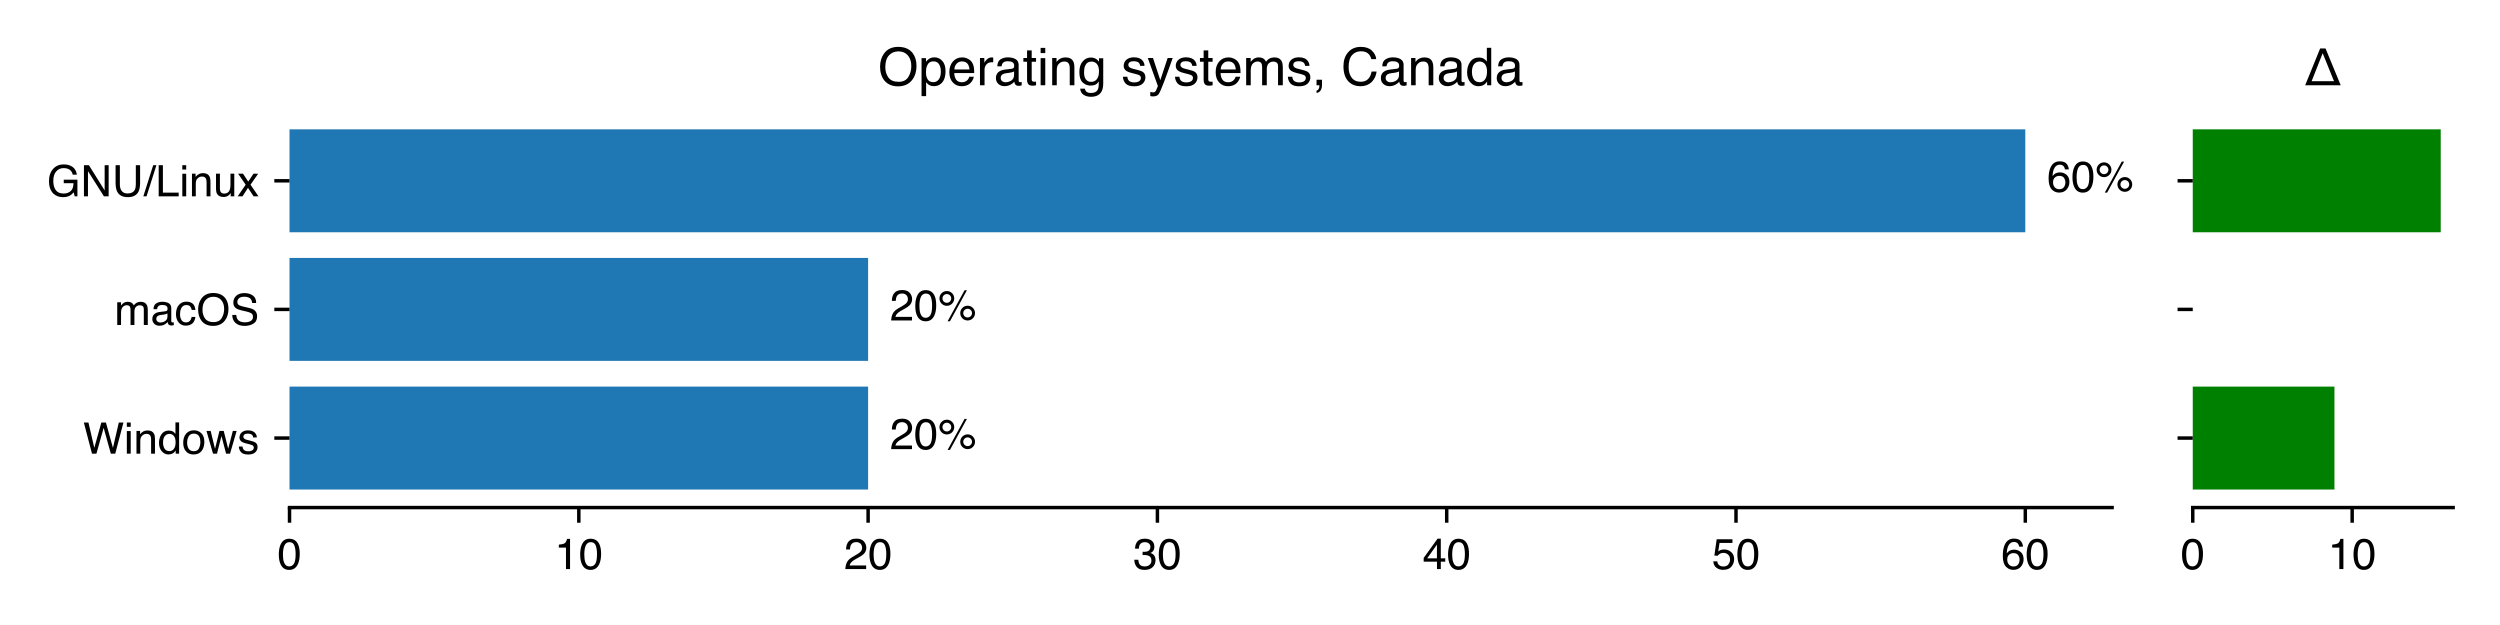
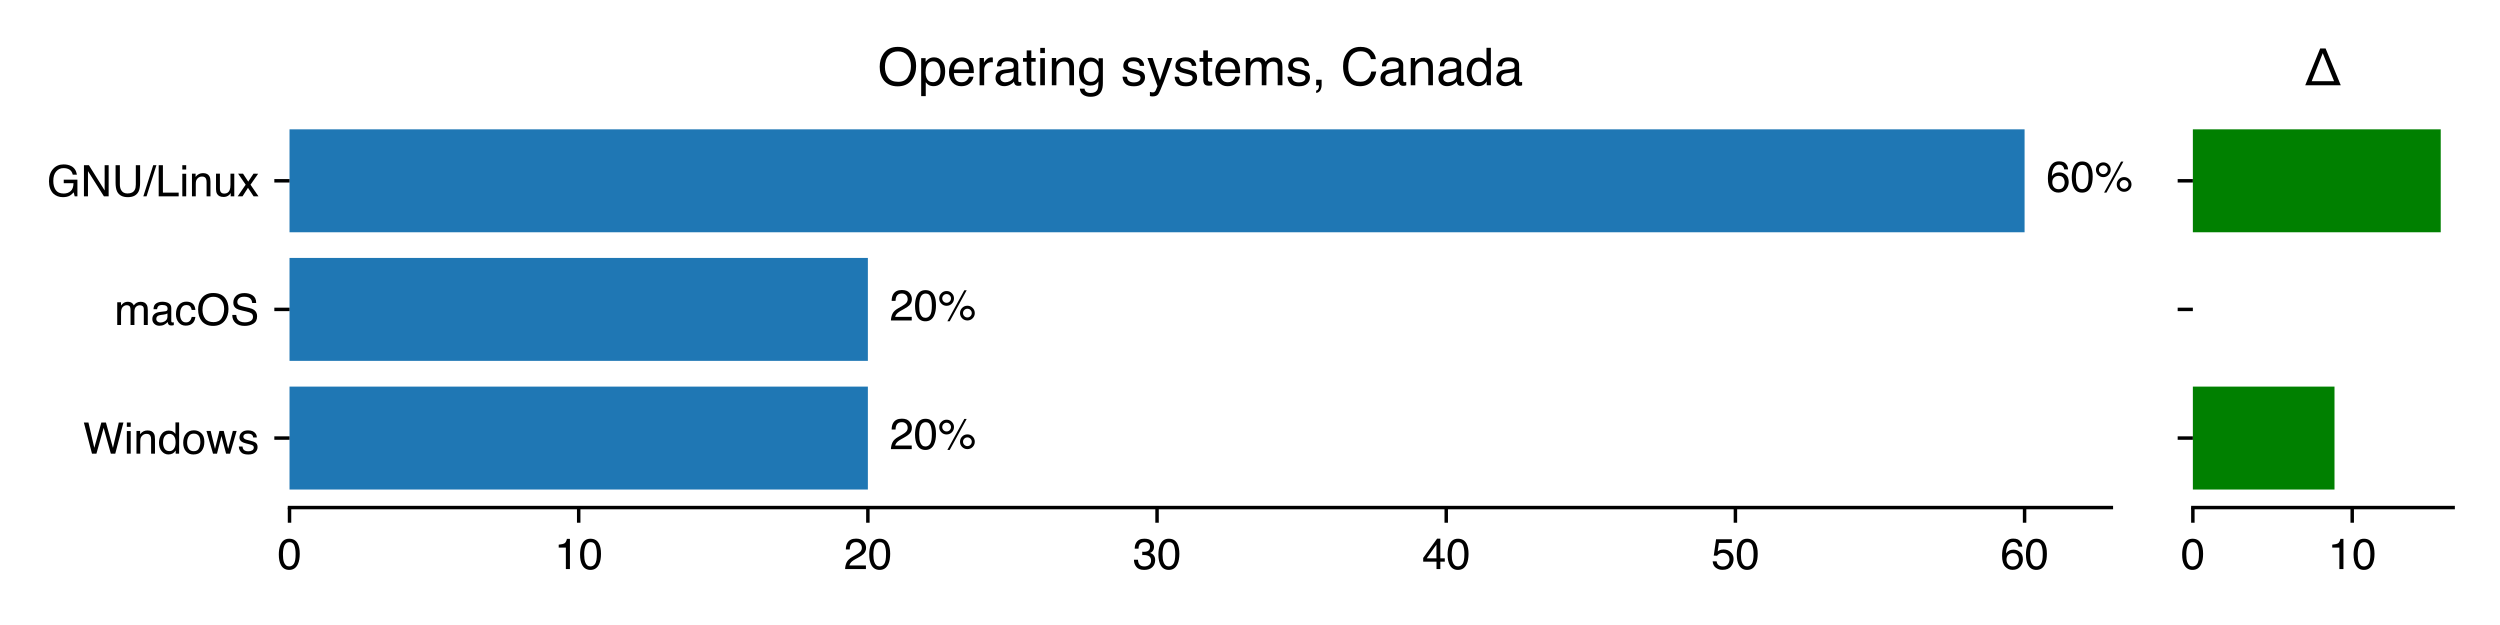
<svg xmlns="http://www.w3.org/2000/svg" xmlns:xlink="http://www.w3.org/1999/xlink" width="576pt" height="144pt" viewBox="0 0 576 144" version="1.1">
  <defs>
    <style type="text/css">*{stroke-linejoin: round; stroke-linecap: butt}</style>
  </defs>
  <g id="figure_1">
    <g id="patch_1">
      <path d="M 0 144  L 576 144  L 576 0  L 0 0  z " style="fill: #ffffff" />
    </g>
    <g id="axes_1">
      <g id="patch_2">
-         <path d="M 66.705 116.942  L 486.626 116.942  L 486.626 25.642  L 66.705 25.642  z " style="fill: #ffffff" />
+         <path d="M 66.705 116.942  L 486.453 116.942  L 486.453 25.642  L 66.705 25.642  z " style="fill: #ffffff" />
      </g>
      <g id="patch_3">
-         <path d="M 66.705 112.792  L 200.013 112.792  L 200.013 89.078  L 66.705 89.078  z " clip-path="url(#p0edbe8b57a)" style="fill: #1f77b4" />
+         <path d="M 66.705 112.792  L 199.958 112.792  L 199.958 89.078  L 66.705 89.078  z " clip-path="url(#p845e53674d)" style="fill: #1f77b4" />
      </g>
      <g id="patch_4">
-         <path d="M 66.705 83.149  L 200.013 83.149  L 200.013 59.435  L 66.705 59.435  z " clip-path="url(#p0edbe8b57a)" style="fill: #1f77b4" />
+         <path d="M 66.705 83.149  L 199.958 83.149  L 199.958 59.435  L 66.705 59.435  z " clip-path="url(#p845e53674d)" style="fill: #1f77b4" />
      </g>
      <g id="patch_5">
-         <path d="M 66.705 53.507  L 466.629 53.507  L 466.629 29.792  L 66.705 29.792  z " clip-path="url(#p0edbe8b57a)" style="fill: #1f77b4" />
+         <path d="M 66.705 53.507  L 466.465 53.507  L 466.465 29.792  L 66.705 29.792  z " clip-path="url(#p845e53674d)" style="fill: #1f77b4" />
      </g>
      <g id="matplotlib.axis_1">
        <g id="xtick_1">
          <g id="line2d_1">
            <defs>
              <path id="m4c99cd72f3" d="M 0 0  L 0 3.5  " style="stroke: #000000; stroke-width: 0.8" />
            </defs>
            <g>
              <use xlink:href="#m4c99cd72f3" x="66.705" y="116.942" style="stroke: #000000; stroke-width: 0.8" />
            </g>
          </g>
          <g id="text_1">
            <g transform="translate(63.92422 131.1156)scale(0.1 -0.1)">
              <defs>
                <path id="Helvetica-30" d="M 1731 4475  Q 2600 4475 2988 3759  Q 3288 3206 3288 2244  Q 3288 1331 3016 734  Q 2622 -122 1728 -122  Q 922 -122 528 578  Q 200 1163 200 2147  Q 200 2909 397 3456  Q 766 4475 1731 4475  z M 1725 391  Q 2163 391 2422 778  Q 2681 1166 2681 2222  Q 2681 2984 2493 3476  Q 2306 3969 1766 3969  Q 1269 3969 1039 3501  Q 809 3034 809 2125  Q 809 1441 956 1025  Q 1181 391 1725 391  z " transform="scale(0.015625)" />
              </defs>
              <use xlink:href="#Helvetica-30" />
            </g>
          </g>
        </g>
        <g id="xtick_2">
          <g id="line2d_2">
            <g>
-               <use xlink:href="#m4c99cd72f3" x="133.359" y="116.942" style="stroke: #000000; stroke-width: 0.8" />
+               <use xlink:href="#m4c99cd72f3" x="133.331" y="116.942" style="stroke: #000000; stroke-width: 0.8" />
            </g>
          </g>
          <g id="text_2">
-             <g transform="translate(127.7979 131.1156)scale(0.1 -0.1)">
+             <g transform="translate(127.7705 131.1156)scale(0.1 -0.1)">
              <defs>
                <path id="Helvetica-31" d="M 613 3169  L 613 3600  Q 1222 3659 1462 3798  Q 1703 3938 1822 4456  L 2266 4456  L 2266 0  L 1666 0  L 1666 3169  L 613 3169  z " transform="scale(0.015625)" />
              </defs>
              <use xlink:href="#Helvetica-31" />
              <use xlink:href="#Helvetica-30" x="55.615" />
            </g>
          </g>
        </g>
        <g id="xtick_3">
          <g id="line2d_3">
            <g>
-               <use xlink:href="#m4c99cd72f3" x="200.013" y="116.942" style="stroke: #000000; stroke-width: 0.8" />
+               <use xlink:href="#m4c99cd72f3" x="199.958" y="116.942" style="stroke: #000000; stroke-width: 0.8" />
            </g>
          </g>
          <g id="text_3">
-             <g transform="translate(194.452 131.1156)scale(0.1 -0.1)">
+             <g transform="translate(194.3972 131.1156)scale(0.1 -0.1)">
              <defs>
                <path id="Helvetica-32" d="M 200 0  Q 231 578 439 1006  Q 647 1434 1250 1784  L 1850 2131  Q 2253 2366 2416 2531  Q 2672 2791 2672 3125  Q 2672 3516 2437 3745  Q 2203 3975 1813 3975  Q 1234 3975 1013 3538  Q 894 3303 881 2888  L 309 2888  Q 319 3472 525 3841  Q 891 4491 1816 4491  Q 2584 4491 2939 4075  Q 3294 3659 3294 3150  Q 3294 2613 2916 2231  Q 2697 2009 2131 1694  L 1703 1456  Q 1397 1288 1222 1134  Q 909 863 828 531  L 3272 531  L 3272 0  L 200 0  z " transform="scale(0.015625)" />
              </defs>
              <use xlink:href="#Helvetica-32" />
              <use xlink:href="#Helvetica-30" x="55.615" />
            </g>
          </g>
        </g>
        <g id="xtick_4">
          <g id="line2d_4">
            <g>
-               <use xlink:href="#m4c99cd72f3" x="266.667" y="116.942" style="stroke: #000000; stroke-width: 0.8" />
+               <use xlink:href="#m4c99cd72f3" x="266.585" y="116.942" style="stroke: #000000; stroke-width: 0.8" />
            </g>
          </g>
          <g id="text_4">
-             <g transform="translate(261.1061 131.1156)scale(0.1 -0.1)">
+             <g transform="translate(261.024 131.1156)scale(0.1 -0.1)">
              <defs>
                <path id="Helvetica-33" d="M 1663 -122  Q 869 -122 511 314  Q 153 750 153 1375  L 741 1375  Q 778 941 903 744  Q 1122 391 1694 391  Q 2138 391 2406 628  Q 2675 866 2675 1241  Q 2675 1703 2392 1887  Q 2109 2072 1606 2072  Q 1550 2072 1492 2070  Q 1434 2069 1375 2066  L 1375 2563  Q 1463 2553 1522 2550  Q 1581 2547 1650 2547  Q 1966 2547 2169 2647  Q 2525 2822 2525 3272  Q 2525 3606 2287 3787  Q 2050 3969 1734 3969  Q 1172 3969 956 3594  Q 838 3388 822 3006  L 266 3006  Q 266 3506 466 3856  Q 809 4481 1675 4481  Q 2359 4481 2734 4176  Q 3109 3872 3109 3294  Q 3109 2881 2888 2625  Q 2750 2466 2531 2375  Q 2884 2278 3082 2001  Q 3281 1725 3281 1325  Q 3281 684 2859 281  Q 2438 -122 1663 -122  z " transform="scale(0.015625)" />
              </defs>
              <use xlink:href="#Helvetica-33" />
              <use xlink:href="#Helvetica-30" x="55.615" />
            </g>
          </g>
        </g>
        <g id="xtick_5">
          <g id="line2d_5">
            <g>
-               <use xlink:href="#m4c99cd72f3" x="333.321" y="116.942" style="stroke: #000000; stroke-width: 0.8" />
+               <use xlink:href="#m4c99cd72f3" x="333.212" y="116.942" style="stroke: #000000; stroke-width: 0.8" />
            </g>
          </g>
          <g id="text_5">
-             <g transform="translate(327.7602 131.1156)scale(0.1 -0.1)">
+             <g transform="translate(327.6507 131.1156)scale(0.1 -0.1)">
              <defs>
                <path id="Helvetica-34" d="M 2116 1584  L 2116 3613  L 681 1584  L 2116 1584  z M 2125 0  L 2125 1094  L 163 1094  L 163 1644  L 2213 4488  L 2688 4488  L 2688 1584  L 3347 1584  L 3347 1094  L 2688 1094  L 2688 0  L 2125 0  z " transform="scale(0.015625)" />
              </defs>
              <use xlink:href="#Helvetica-34" />
              <use xlink:href="#Helvetica-30" x="55.615" />
            </g>
          </g>
        </g>
        <g id="xtick_6">
          <g id="line2d_6">
            <g>
-               <use xlink:href="#m4c99cd72f3" x="399.975" y="116.942" style="stroke: #000000; stroke-width: 0.8" />
+               <use xlink:href="#m4c99cd72f3" x="399.838" y="116.942" style="stroke: #000000; stroke-width: 0.8" />
            </g>
          </g>
          <g id="text_6">
-             <g transform="translate(394.4143 131.1156)scale(0.1 -0.1)">
+             <g transform="translate(394.2774 131.1156)scale(0.1 -0.1)">
              <defs>
                <path id="Helvetica-35" d="M 791 1141  Q 847 659 1238 475  Q 1438 381 1700 381  Q 2200 381 2440 700  Q 2681 1019 2681 1406  Q 2681 1875 2395 2131  Q 2109 2388 1709 2388  Q 1419 2388 1211 2275  Q 1003 2163 856 1963  L 369 1991  L 709 4400  L 3034 4400  L 3034 3856  L 1131 3856  L 941 2613  Q 1097 2731 1238 2791  Q 1488 2894 1816 2894  Q 2431 2894 2859 2497  Q 3288 2100 3288 1491  Q 3288 856 2895 371  Q 2503 -113 1644 -113  Q 1097 -113 676 195  Q 256 503 206 1141  L 791 1141  z " transform="scale(0.015625)" />
              </defs>
              <use xlink:href="#Helvetica-35" />
              <use xlink:href="#Helvetica-30" x="55.615" />
            </g>
          </g>
        </g>
        <g id="xtick_7">
          <g id="line2d_7">
            <g>
-               <use xlink:href="#m4c99cd72f3" x="466.629" y="116.942" style="stroke: #000000; stroke-width: 0.8" />
+               <use xlink:href="#m4c99cd72f3" x="466.465" y="116.942" style="stroke: #000000; stroke-width: 0.8" />
            </g>
          </g>
          <g id="text_7">
-             <g transform="translate(461.0684 131.1156)scale(0.1 -0.1)">
+             <g transform="translate(460.9042 131.1156)scale(0.1 -0.1)">
              <defs>
                <path id="Helvetica-36" d="M 1872 4494  Q 2622 4494 2917 4105  Q 3213 3716 3213 3303  L 2656 3303  Q 2606 3569 2497 3719  Q 2294 4000 1881 4000  Q 1409 4000 1131 3564  Q 853 3128 822 2316  Q 1016 2600 1309 2741  Q 1578 2866 1909 2866  Q 2472 2866 2890 2506  Q 3309 2147 3309 1434  Q 3309 825 2912 354  Q 2516 -116 1781 -116  Q 1153 -116 697 361  Q 241 838 241 1966  Q 241 2800 444 3381  Q 834 4494 1872 4494  z M 1831 384  Q 2275 384 2495 682  Q 2716 981 2716 1388  Q 2716 1731 2519 2042  Q 2322 2353 1803 2353  Q 1441 2353 1167 2112  Q 894 1872 894 1388  Q 894 963 1142 673  Q 1391 384 1831 384  z " transform="scale(0.015625)" />
              </defs>
              <use xlink:href="#Helvetica-36" />
              <use xlink:href="#Helvetica-30" x="55.615" />
            </g>
          </g>
        </g>
      </g>
      <g id="matplotlib.axis_2">
        <g id="ytick_1">
          <g id="line2d_8">
            <defs>
              <path id="m8e343aef83" d="M 0 0  L -3.5 0  " style="stroke: #000000; stroke-width: 0.8" />
            </defs>
            <g>
              <use xlink:href="#m8e343aef83" x="66.705" y="100.935" style="stroke: #000000; stroke-width: 0.8" />
            </g>
          </g>
          <g id="text_8">
            <g transform="translate(19.13906 104.5218)scale(0.1 -0.1)">
              <defs>
                <path id="Helvetica-57" d="M 791 4591  L 1656 856  L 2694 4591  L 3369 4591  L 4406 856  L 5272 4591  L 5953 4591  L 4747 0  L 4094 0  L 3034 3806  L 1969 0  L 1316 0  L 116 4591  L 791 4591  z " transform="scale(0.015625)" />
                <path id="Helvetica-69" d="M 413 3331  L 984 3331  L 984 0  L 413 0  L 413 3331  z M 413 4591  L 984 4591  L 984 3953  L 413 3953  L 413 4591  z " transform="scale(0.015625)" />
                <path id="Helvetica-6e" d="M 413 3347  L 947 3347  L 947 2872  Q 1184 3166 1450 3294  Q 1716 3422 2041 3422  Q 2753 3422 3003 2925  Q 3141 2653 3141 2147  L 3141 0  L 2569 0  L 2569 2109  Q 2569 2416 2478 2603  Q 2328 2916 1934 2916  Q 1734 2916 1606 2875  Q 1375 2806 1200 2600  Q 1059 2434 1017 2257  Q 975 2081 975 1753  L 975 0  L 413 0  L 413 3347  z M 1734 3428  L 1734 3428  z " transform="scale(0.015625)" />
                <path id="Helvetica-64" d="M 769 1634  Q 769 1097 997 734  Q 1225 372 1728 372  Q 2119 372 2370 708  Q 2622 1044 2622 1672  Q 2622 2306 2362 2611  Q 2103 2916 1722 2916  Q 1297 2916 1033 2591  Q 769 2266 769 1634  z M 1616 3406  Q 2000 3406 2259 3244  Q 2409 3150 2600 2916  L 2600 4606  L 3141 4606  L 3141 0  L 2634 0  L 2634 466  Q 2438 156 2169 18  Q 1900 -119 1553 -119  Q 994 -119 584 351  Q 175 822 175 1603  Q 175 2334 548 2870  Q 922 3406 1616 3406  z " transform="scale(0.015625)" />
                <path id="Helvetica-6f" d="M 1741 363  Q 2300 363 2508 786  Q 2716 1209 2716 1728  Q 2716 2197 2566 2491  Q 2328 2953 1747 2953  Q 1231 2953 997 2559  Q 763 2166 763 1609  Q 763 1075 997 719  Q 1231 363 1741 363  z M 1763 3444  Q 2409 3444 2856 3012  Q 3303 2581 3303 1744  Q 3303 934 2909 406  Q 2516 -122 1688 -122  Q 997 -122 590 345  Q 184 813 184 1600  Q 184 2444 612 2944  Q 1041 3444 1763 3444  z M 1744 3428  L 1744 3428  z " transform="scale(0.015625)" />
                <path id="Helvetica-77" d="M 672 3347  L 1316 709  L 1969 3347  L 2600 3347  L 3256 725  L 3941 3347  L 4503 3347  L 3531 0  L 2947 0  L 2266 2591  L 1606 0  L 1022 0  L 56 3347  L 672 3347  z " transform="scale(0.015625)" />
                <path id="Helvetica-73" d="M 747 1050  Q 772 769 888 619  Q 1100 347 1625 347  Q 1938 347 2175 483  Q 2413 619 2413 903  Q 2413 1119 2222 1231  Q 2100 1300 1741 1391  L 1294 1503  Q 866 1609 663 1741  Q 300 1969 300 2372  Q 300 2847 642 3140  Q 984 3434 1563 3434  Q 2319 3434 2653 2991  Q 2863 2709 2856 2384  L 2325 2384  Q 2309 2575 2191 2731  Q 1997 2953 1519 2953  Q 1200 2953 1036 2831  Q 872 2709 872 2509  Q 872 2291 1088 2159  Q 1213 2081 1456 2022  L 1828 1931  Q 2434 1784 2641 1647  Q 2969 1431 2969 969  Q 2969 522 2630 197  Q 2291 -128 1597 -128  Q 850 -128 539 211  Q 228 550 206 1050  L 747 1050  z M 1578 3428  L 1578 3428  z " transform="scale(0.015625)" />
              </defs>
              <use xlink:href="#Helvetica-57" />
              <use xlink:href="#Helvetica-69" x="94.385" />
              <use xlink:href="#Helvetica-6e" x="116.602" />
              <use xlink:href="#Helvetica-64" x="172.217" />
              <use xlink:href="#Helvetica-6f" x="227.832" />
              <use xlink:href="#Helvetica-77" x="283.447" />
              <use xlink:href="#Helvetica-73" x="355.664" />
            </g>
          </g>
        </g>
        <g id="ytick_2">
          <g id="line2d_9">
            <g>
              <use xlink:href="#m8e343aef83" x="66.705" y="71.292" style="stroke: #000000; stroke-width: 0.8" />
            </g>
          </g>
          <g id="text_9">
            <g transform="translate(26.36563 74.87906)scale(0.1 -0.1)">
              <defs>
                <path id="Helvetica-6d" d="M 413 3347  L 969 3347  L 969 2872  Q 1169 3119 1331 3231  Q 1609 3422 1963 3422  Q 2363 3422 2606 3225  Q 2744 3113 2856 2894  Q 3044 3163 3297 3292  Q 3550 3422 3866 3422  Q 4541 3422 4784 2934  Q 4916 2672 4916 2228  L 4916 0  L 4331 0  L 4331 2325  Q 4331 2659 4164 2784  Q 3997 2909 3756 2909  Q 3425 2909 3186 2687  Q 2947 2466 2947 1947  L 2947 0  L 2375 0  L 2375 2184  Q 2375 2525 2294 2681  Q 2166 2916 1816 2916  Q 1497 2916 1236 2669  Q 975 2422 975 1775  L 975 0  L 413 0  L 413 3347  z " transform="scale(0.015625)" />
                <path id="Helvetica-61" d="M 844 891  Q 844 647 1022 506  Q 1200 366 1444 366  Q 1741 366 2019 503  Q 2488 731 2488 1250  L 2488 1703  Q 2384 1638 2221 1594  Q 2059 1550 1903 1531  L 1563 1488  Q 1256 1447 1103 1359  Q 844 1213 844 891  z M 2206 2028  Q 2400 2053 2466 2191  Q 2503 2266 2503 2406  Q 2503 2694 2298 2823  Q 2094 2953 1713 2953  Q 1272 2953 1088 2716  Q 984 2584 953 2325  L 428 2325  Q 444 2944 830 3186  Q 1216 3428 1725 3428  Q 2316 3428 2684 3203  Q 3050 2978 3050 2503  L 3050 575  Q 3050 488 3086 434  Q 3122 381 3238 381  Q 3275 381 3322 386  Q 3369 391 3422 400  L 3422 -16  Q 3291 -53 3222 -62  Q 3153 -72 3034 -72  Q 2744 -72 2613 134  Q 2544 244 2516 444  Q 2344 219 2022 53  Q 1700 -113 1313 -113  Q 847 -113 551 170  Q 256 453 256 878  Q 256 1344 547 1600  Q 838 1856 1309 1916  L 2206 2028  z M 1741 3428  L 1741 3428  z " transform="scale(0.015625)" />
                <path id="Helvetica-63" d="M 1703 3444  Q 2269 3444 2623 3169  Q 2978 2894 3050 2222  L 2503 2222  Q 2453 2531 2275 2736  Q 2097 2941 1703 2941  Q 1166 2941 934 2416  Q 784 2075 784 1575  Q 784 1072 996 728  Q 1209 384 1666 384  Q 2016 384 2220 598  Q 2425 813 2503 1184  L 3050 1184  Q 2956 519 2581 211  Q 2206 -97 1622 -97  Q 966 -97 575 383  Q 184 863 184 1581  Q 184 2463 612 2953  Q 1041 3444 1703 3444  z M 1616 3428  L 1616 3428  z " transform="scale(0.015625)" />
                <path id="Helvetica-4f" d="M 2469 4716  Q 3684 4716 4269 3934  Q 4725 3325 4725 2375  Q 4725 1347 4203 666  Q 3591 -134 2456 -134  Q 1397 -134 791 566  Q 250 1241 250 2272  Q 250 3203 713 3866  Q 1306 4716 2469 4716  z M 2531 422  Q 3353 422 3720 1011  Q 4088 1600 4088 2366  Q 4088 3175 3664 3669  Q 3241 4163 2506 4163  Q 1794 4163 1344 3673  Q 894 3184 894 2231  Q 894 1469 1280 945  Q 1666 422 2531 422  z M 2488 4716  L 2488 4716  z " transform="scale(0.015625)" />
                <path id="Helvetica-53" d="M 894 1481  Q 916 1091 1078 847  Q 1388 391 2169 391  Q 2519 391 2806 491  Q 3363 684 3363 1184  Q 3363 1559 3128 1719  Q 2891 1875 2384 1991  L 1763 2131  Q 1153 2269 900 2434  Q 463 2722 463 3294  Q 463 3913 891 4309  Q 1319 4706 2103 4706  Q 2825 4706 3329 4357  Q 3834 4009 3834 3244  L 3250 3244  Q 3203 3613 3050 3809  Q 2766 4169 2084 4169  Q 1534 4169 1293 3937  Q 1053 3706 1053 3400  Q 1053 3063 1334 2906  Q 1519 2806 2169 2656  L 2813 2509  Q 3278 2403 3531 2219  Q 3969 1897 3969 1284  Q 3969 522 3414 194  Q 2859 -134 2125 -134  Q 1269 -134 784 303  Q 300 738 309 1481  L 894 1481  z M 2150 4716  L 2150 4716  z " transform="scale(0.015625)" />
              </defs>
              <use xlink:href="#Helvetica-6d" />
              <use xlink:href="#Helvetica-61" x="83.301" />
              <use xlink:href="#Helvetica-63" x="138.916" />
              <use xlink:href="#Helvetica-4f" x="188.916" />
              <use xlink:href="#Helvetica-53" x="266.699" />
            </g>
          </g>
        </g>
        <g id="ytick_3">
          <g id="line2d_10">
            <g>
              <use xlink:href="#m8e343aef83" x="66.705" y="41.65" style="stroke: #000000; stroke-width: 0.8" />
            </g>
          </g>
          <g id="text_10">
            <g transform="translate(10.8 45.23631)scale(0.1 -0.1)">
              <defs>
                <path id="Helvetica-47" d="M 2472 4709  Q 3119 4709 3591 4459  Q 4275 4100 4428 3200  L 3813 3200  Q 3700 3703 3347 3933  Q 2994 4163 2456 4163  Q 1819 4163 1383 3684  Q 947 3206 947 2259  Q 947 1441 1306 927  Q 1666 413 2478 413  Q 3100 413 3508 773  Q 3916 1134 3925 1941  L 2488 1941  L 2488 2456  L 4503 2456  L 4503 0  L 4103 0  L 3953 591  Q 3638 244 3394 109  Q 2984 -122 2353 -122  Q 1538 -122 950 406  Q 309 1069 309 2225  Q 309 3378 934 4059  Q 1528 4709 2472 4709  z M 2369 4716  L 2369 4716  z " transform="scale(0.015625)" />
                <path id="Helvetica-4e" d="M 488 4591  L 1222 4591  L 3541 872  L 3541 4591  L 4131 4591  L 4131 0  L 3434 0  L 1081 3716  L 1081 0  L 488 0  L 488 4591  z M 2269 4591  L 2269 4591  z " transform="scale(0.015625)" />
                <path id="Helvetica-55" d="M 1163 4591  L 1163 1753  Q 1163 1253 1350 922  Q 1628 422 2288 422  Q 3078 422 3363 963  Q 3516 1256 3516 1753  L 3516 4591  L 4147 4591  L 4147 2013  Q 4147 1166 3919 709  Q 3500 -122 2338 -122  Q 1175 -122 759 709  Q 531 1166 531 2013  L 531 4591  L 1163 4591  z M 2341 4591  L 2341 4591  z " transform="scale(0.015625)" />
                <path id="Helvetica-2f" d="M 1456 4591  L 1931 4591  L 475 0  L 0 0  L 1456 4591  z " transform="scale(0.015625)" />
                <path id="Helvetica-4c" d="M 488 4591  L 1109 4591  L 1109 547  L 3434 547  L 3434 0  L 488 0  L 488 4591  z " transform="scale(0.015625)" />
                <path id="Helvetica-75" d="M 975 3347  L 975 1125  Q 975 869 1056 706  Q 1206 406 1616 406  Q 2203 406 2416 931  Q 2531 1213 2531 1703  L 2531 3347  L 3094 3347  L 3094 0  L 2563 0  L 2569 494  Q 2459 303 2297 172  Q 1975 -91 1516 -91  Q 800 -91 541 388  Q 400 644 400 1072  L 400 3347  L 975 3347  z M 1747 3428  L 1747 3428  z " transform="scale(0.015625)" />
                <path id="Helvetica-78" d="M 94 3347  L 822 3347  L 1591 2169  L 2369 3347  L 3053 3331  L 1925 1716  L 3103 0  L 2384 0  L 1553 1256  L 747 0  L 34 0  L 1213 1716  L 94 3347  z " transform="scale(0.015625)" />
              </defs>
              <use xlink:href="#Helvetica-47" />
              <use xlink:href="#Helvetica-4e" x="77.783" />
              <use xlink:href="#Helvetica-55" x="150" />
              <use xlink:href="#Helvetica-2f" x="222.217" />
              <use xlink:href="#Helvetica-4c" x="250" />
              <use xlink:href="#Helvetica-69" x="305.615" />
              <use xlink:href="#Helvetica-6e" x="327.832" />
              <use xlink:href="#Helvetica-75" x="383.447" />
              <use xlink:href="#Helvetica-78" x="439.062" />
            </g>
          </g>
        </g>
      </g>
      <g id="patch_6">
-         <path d="M 66.705 116.942  L 486.626 116.942  " style="fill: none; stroke: #000000; stroke-width: 0.8; stroke-linejoin: miter; stroke-linecap: square" />
+         <path d="M 66.705 116.942  L 486.453 116.942  " style="fill: none; stroke: #000000; stroke-width: 0.8; stroke-linejoin: miter; stroke-linecap: square" />
      </g>
      <g id="text_11">
-         <g transform="translate(205.0059 103.4796)scale(0.1 -0.1)">
+         <g transform="translate(204.9511 103.4796)scale(0.1 -0.1)">
          <defs>
            <path id="Helvetica-25" d="M 4363 2175  Q 4813 2175 5131 1856  Q 5450 1538 5450 1088  Q 5450 638 5131 319  Q 4813 0 4363 0  Q 3909 0 3590 319  Q 3272 638 3272 1088  Q 3272 1538 3590 1856  Q 3909 2175 4363 2175  z M 3909 4456  L 4256 4456  L 1753 -119  L 1406 -119  L 3909 4456  z M 1294 2606  Q 1563 2606 1752 2795  Q 1941 2984 1941 3250  Q 1941 3516 1752 3705  Q 1563 3894 1294 3894  Q 1028 3894 839 3706  Q 650 3519 650 3250  Q 650 2984 839 2795  Q 1028 2606 1294 2606  z M 1294 4341  Q 1747 4341 2065 4020  Q 2384 3700 2384 3250  Q 2384 2800 2065 2481  Q 1747 2163 1294 2163  Q 844 2163 525 2481  Q 206 2800 206 3250  Q 206 3700 525 4020  Q 844 4341 1294 4341  z M 4363 444  Q 4628 444 4817 633  Q 5006 822 5006 1088  Q 5006 1353 4817 1542  Q 4628 1731 4363 1731  Q 4094 1731 3905 1542  Q 3716 1353 3716 1088  Q 3716 822 3905 633  Q 4094 444 4363 444  z " transform="scale(0.015625)" />
          </defs>
          <use xlink:href="#Helvetica-32" />
          <use xlink:href="#Helvetica-30" x="55.615" />
          <use xlink:href="#Helvetica-25" x="111.23" />
        </g>
      </g>
      <g id="text_12">
-         <g transform="translate(205.0059 73.83688)scale(0.1 -0.1)">
+         <g transform="translate(204.9511 73.83688)scale(0.1 -0.1)">
          <use xlink:href="#Helvetica-32" />
          <use xlink:href="#Helvetica-30" x="55.615" />
          <use xlink:href="#Helvetica-25" x="111.23" />
        </g>
      </g>
      <g id="text_13">
-         <g transform="translate(471.6223 44.19412)scale(0.1 -0.1)">
+         <g transform="translate(471.4581 44.19412)scale(0.1 -0.1)">
          <use xlink:href="#Helvetica-36" />
          <use xlink:href="#Helvetica-30" x="55.615" />
          <use xlink:href="#Helvetica-25" x="111.23" />
        </g>
      </g>
      <g id="text_14">
-         <g transform="translate(202.2998 19.6425)scale(0.12 -0.12)">
+         <g transform="translate(202.2136 19.6425)scale(0.12 -0.12)">
          <defs>
            <path id="Helvetica-70" d="M 1825 378  Q 2219 378 2480 708  Q 2741 1038 2741 1694  Q 2741 2094 2625 2381  Q 2406 2934 1825 2934  Q 1241 2934 1025 2350  Q 909 2038 909 1556  Q 909 1169 1025 897  Q 1244 378 1825 378  z M 369 3331  L 916 3331  L 916 2888  Q 1084 3116 1284 3241  Q 1569 3428 1953 3428  Q 2522 3428 2919 2992  Q 3316 2556 3316 1747  Q 3316 653 2744 184  Q 2381 -113 1900 -113  Q 1522 -113 1266 53  Q 1116 147 931 375  L 931 -1334  L 369 -1334  L 369 3331  z " transform="scale(0.015625)" />
            <path id="Helvetica-65" d="M 1806 3422  Q 2163 3422 2497 3255  Q 2831 3088 3006 2822  Q 3175 2569 3231 2231  Q 3281 2000 3281 1494  L 828 1494  Q 844 984 1069 676  Q 1294 369 1766 369  Q 2206 369 2469 659  Q 2619 828 2681 1050  L 3234 1050  Q 3213 866 3089 639  Q 2966 413 2813 269  Q 2556 19 2178 -69  Q 1975 -119 1719 -119  Q 1094 -119 659 336  Q 225 791 225 1609  Q 225 2416 662 2919  Q 1100 3422 1806 3422  z M 2703 1941  Q 2669 2306 2544 2525  Q 2313 2931 1772 2931  Q 1384 2931 1121 2651  Q 859 2372 844 1941  L 2703 1941  z M 1753 3428  L 1753 3428  z " transform="scale(0.015625)" />
            <path id="Helvetica-72" d="M 428 3347  L 963 3347  L 963 2769  Q 1028 2938 1284 3180  Q 1541 3422 1875 3422  Q 1891 3422 1928 3419  Q 1966 3416 2056 3406  L 2056 2813  Q 2006 2822 1964 2825  Q 1922 2828 1872 2828  Q 1447 2828 1219 2554  Q 991 2281 991 1925  L 991 0  L 428 0  L 428 3347  z " transform="scale(0.015625)" />
            <path id="Helvetica-74" d="M 525 4281  L 1094 4281  L 1094 3347  L 1628 3347  L 1628 2888  L 1094 2888  L 1094 703  Q 1094 528 1213 469  Q 1278 434 1431 434  Q 1472 434 1519 436  Q 1566 438 1628 444  L 1628 0  Q 1531 -28 1426 -40  Q 1322 -53 1200 -53  Q 806 -53 665 148  Q 525 350 525 672  L 525 2888  L 72 2888  L 72 3347  L 525 3347  L 525 4281  z " transform="scale(0.015625)" />
            <path id="Helvetica-67" d="M 1594 3406  Q 1988 3406 2281 3213  Q 2441 3103 2606 2894  L 2606 3316  L 3125 3316  L 3125 272  Q 3125 -366 2938 -734  Q 2588 -1416 1616 -1416  Q 1075 -1416 706 -1173  Q 338 -931 294 -416  L 866 -416  Q 906 -641 1028 -763  Q 1219 -950 1628 -950  Q 2275 -950 2475 -494  Q 2594 -225 2584 466  Q 2416 209 2178 84  Q 1941 -41 1550 -41  Q 1006 -41 598 345  Q 191 731 191 1622  Q 191 2463 602 2934  Q 1013 3406 1594 3406  z M 2606 1688  Q 2606 2309 2350 2609  Q 2094 2909 1697 2909  Q 1103 2909 884 2353  Q 769 2056 769 1575  Q 769 1009 998 714  Q 1228 419 1616 419  Q 2222 419 2469 966  Q 2606 1275 2606 1688  z M 1659 3428  L 1659 3428  z " transform="scale(0.015625)" />
            <path id="Helvetica-20" transform="scale(0.015625)" />
            <path id="Helvetica-79" d="M 2503 3347  L 3125 3347  Q 3006 3025 2597 1878  Q 2291 1016 2084 472  Q 1597 -809 1397 -1090  Q 1197 -1372 709 -1372  Q 591 -1372 527 -1362  Q 463 -1353 369 -1328  L 369 -816  Q 516 -856 581 -865  Q 647 -875 697 -875  Q 853 -875 926 -823  Q 1000 -772 1050 -697  Q 1066 -672 1162 -440  Q 1259 -209 1303 -97  L 66 3347  L 703 3347  L 1600 622  L 2503 3347  z M 1597 3428  L 1597 3428  z " transform="scale(0.015625)" />
            <path id="Helvetica-2c" d="M 531 -653  Q 747 -616 834 -350  Q 881 -209 881 -78  Q 881 -56 879 -39  Q 878 -22 872 0  L 531 0  L 531 681  L 1200 681  L 1200 50  Q 1200 -322 1050 -603  Q 900 -884 531 -950  L 531 -653  z " transform="scale(0.015625)" />
            <path id="Helvetica-43" d="M 2422 4716  Q 3294 4716 3775 4256  Q 4256 3797 4309 3213  L 3703 3213  Q 3600 3656 3292 3915  Q 2984 4175 2428 4175  Q 1750 4175 1333 3698  Q 916 3222 916 2238  Q 916 1431 1292 929  Q 1669 428 2416 428  Q 3103 428 3463 956  Q 3653 1234 3747 1688  L 4353 1688  Q 4272 963 3816 472  Q 3269 -119 2341 -119  Q 1541 -119 997 366  Q 281 1006 281 2344  Q 281 3359 819 4009  Q 1400 4716 2422 4716  z M 2297 4716  L 2297 4716  z " transform="scale(0.015625)" />
          </defs>
          <use xlink:href="#Helvetica-4f" />
          <use xlink:href="#Helvetica-70" x="77.783" />
          <use xlink:href="#Helvetica-65" x="133.398" />
          <use xlink:href="#Helvetica-72" x="189.014" />
          <use xlink:href="#Helvetica-61" x="222.314" />
          <use xlink:href="#Helvetica-74" x="277.93" />
          <use xlink:href="#Helvetica-69" x="305.713" />
          <use xlink:href="#Helvetica-6e" x="327.93" />
          <use xlink:href="#Helvetica-67" x="383.545" />
          <use xlink:href="#Helvetica-20" x="439.16" />
          <use xlink:href="#Helvetica-73" x="466.943" />
          <use xlink:href="#Helvetica-79" x="516.943" />
          <use xlink:href="#Helvetica-73" x="566.943" />
          <use xlink:href="#Helvetica-74" x="616.943" />
          <use xlink:href="#Helvetica-65" x="644.727" />
          <use xlink:href="#Helvetica-6d" x="700.342" />
          <use xlink:href="#Helvetica-73" x="783.643" />
          <use xlink:href="#Helvetica-2c" x="833.643" />
          <use xlink:href="#Helvetica-20" x="861.426" />
          <use xlink:href="#Helvetica-43" x="889.209" />
          <use xlink:href="#Helvetica-61" x="961.426" />
          <use xlink:href="#Helvetica-6e" x="1017.041" />
          <use xlink:href="#Helvetica-61" x="1072.656" />
          <use xlink:href="#Helvetica-64" x="1128.271" />
          <use xlink:href="#Helvetica-61" x="1183.887" />
        </g>
      </g>
    </g>
    <g id="axes_2">
      <g id="patch_7">
-         <path d="M 505.211 116.942  L 565.2 116.942  L 565.2 25.642  L 505.211 25.642  z " style="fill: #ffffff" />
+         <path d="M 505.236 116.942  L 565.2 116.942  L 565.2 25.642  L 505.236 25.642  z " style="fill: #ffffff" />
      </g>
      <g id="patch_8">
-         <path d="M 505.211 112.792  L 537.858 112.792  L 537.858 89.078  L 505.211 89.078  z " clip-path="url(#p88c352c42c)" style="fill: #008000" />
+         <path d="M 505.236 112.792  L 537.869 112.792  L 537.869 89.078  L 505.236 89.078  z " clip-path="url(#p31a734603d)" style="fill: #008000" />
      </g>
      <g id="patch_9">
-         <path d="M 0 0  z " clip-path="url(#p88c352c42c)" style="fill: #ffa500" />
+         <path d="M 0 0  z " clip-path="url(#p31a734603d)" style="fill: #ffa500" />
      </g>
      <g id="patch_10">
-         <path d="M 505.211 53.507  L 562.343 53.507  L 562.343 29.792  L 505.211 29.792  z " clip-path="url(#p88c352c42c)" style="fill: #008000" />
+         <path d="M 505.236 53.507  L 562.345 53.507  L 562.345 29.792  L 505.236 29.792  z " clip-path="url(#p31a734603d)" style="fill: #008000" />
      </g>
      <g id="matplotlib.axis_3">
        <g id="xtick_8">
          <g id="line2d_11">
            <g>
-               <use xlink:href="#m4c99cd72f3" x="505.211" y="116.942" style="stroke: #000000; stroke-width: 0.8" />
+               <use xlink:href="#m4c99cd72f3" x="505.236" y="116.942" style="stroke: #000000; stroke-width: 0.8" />
            </g>
          </g>
          <g id="text_15">
-             <g transform="translate(502.4308 131.1156)scale(0.1 -0.1)">
+             <g transform="translate(502.4555 131.1156)scale(0.1 -0.1)">
              <use xlink:href="#Helvetica-30" />
            </g>
          </g>
        </g>
        <g id="xtick_9">
          <g id="line2d_12">
            <g>
-               <use xlink:href="#m4c99cd72f3" x="541.939" y="116.942" style="stroke: #000000; stroke-width: 0.8" />
+               <use xlink:href="#m4c99cd72f3" x="541.949" y="116.942" style="stroke: #000000; stroke-width: 0.8" />
            </g>
          </g>
          <g id="text_16">
-             <g transform="translate(536.3781 131.1156)scale(0.1 -0.1)">
+             <g transform="translate(536.3877 131.1156)scale(0.1 -0.1)">
              <use xlink:href="#Helvetica-31" />
              <use xlink:href="#Helvetica-30" x="55.615" />
            </g>
          </g>
        </g>
      </g>
      <g id="matplotlib.axis_4">
        <g id="ytick_4">
          <g id="line2d_13">
            <g>
-               <use xlink:href="#m8e343aef83" x="505.211" y="100.935" style="stroke: #000000; stroke-width: 0.8" />
+               <use xlink:href="#m8e343aef83" x="505.236" y="100.935" style="stroke: #000000; stroke-width: 0.8" />
            </g>
          </g>
        </g>
        <g id="ytick_5">
          <g id="line2d_14">
            <g>
-               <use xlink:href="#m8e343aef83" x="505.211" y="71.292" style="stroke: #000000; stroke-width: 0.8" />
+               <use xlink:href="#m8e343aef83" x="505.236" y="71.292" style="stroke: #000000; stroke-width: 0.8" />
            </g>
          </g>
        </g>
        <g id="ytick_6">
          <g id="line2d_15">
            <g>
-               <use xlink:href="#m8e343aef83" x="505.211" y="41.65" style="stroke: #000000; stroke-width: 0.8" />
+               <use xlink:href="#m8e343aef83" x="505.236" y="41.65" style="stroke: #000000; stroke-width: 0.8" />
            </g>
          </g>
        </g>
      </g>
      <g id="patch_11">
-         <path d="M 505.211 116.942  L 565.2 116.942  " style="fill: none; stroke: #000000; stroke-width: 0.8; stroke-linejoin: miter; stroke-linecap: square" />
+         <path d="M 505.236 116.942  L 565.2 116.942  " style="fill: none; stroke: #000000; stroke-width: 0.8; stroke-linejoin: miter; stroke-linecap: square" />
      </g>
      <g id="text_17">
-         <g transform="translate(530.8725 19.6425)scale(0.12 -0.12)">
+         <g transform="translate(530.8848 19.6425)scale(0.12 -0.12)">
          <defs>
            <path id="Helvetica-394" d="M 922 500  L 3672 500  L 2278 3941  L 922 500  z M 1966 4519  L 2631 4519  L 4494 0  L 128 0  L 1966 4519  z " transform="scale(0.015625)" />
          </defs>
          <use xlink:href="#Helvetica-394" />
        </g>
      </g>
    </g>
  </g>
  <defs>
-     <clipPath id="p0edbe8b57a">
-       <rect x="66.705" y="25.642" width="419.921" height="91.3" />
+     <clipPath id="p845e53674d">
+       <rect x="66.705" y="25.642" width="419.748" height="91.3" />
    </clipPath>
-     <clipPath id="p88c352c42c">
-       <rect x="505.211" y="25.642" width="59.989" height="91.3" />
+     <clipPath id="p31a734603d">
+       <rect x="505.236" y="25.642" width="59.964" height="91.3" />
    </clipPath>
  </defs>
</svg>
